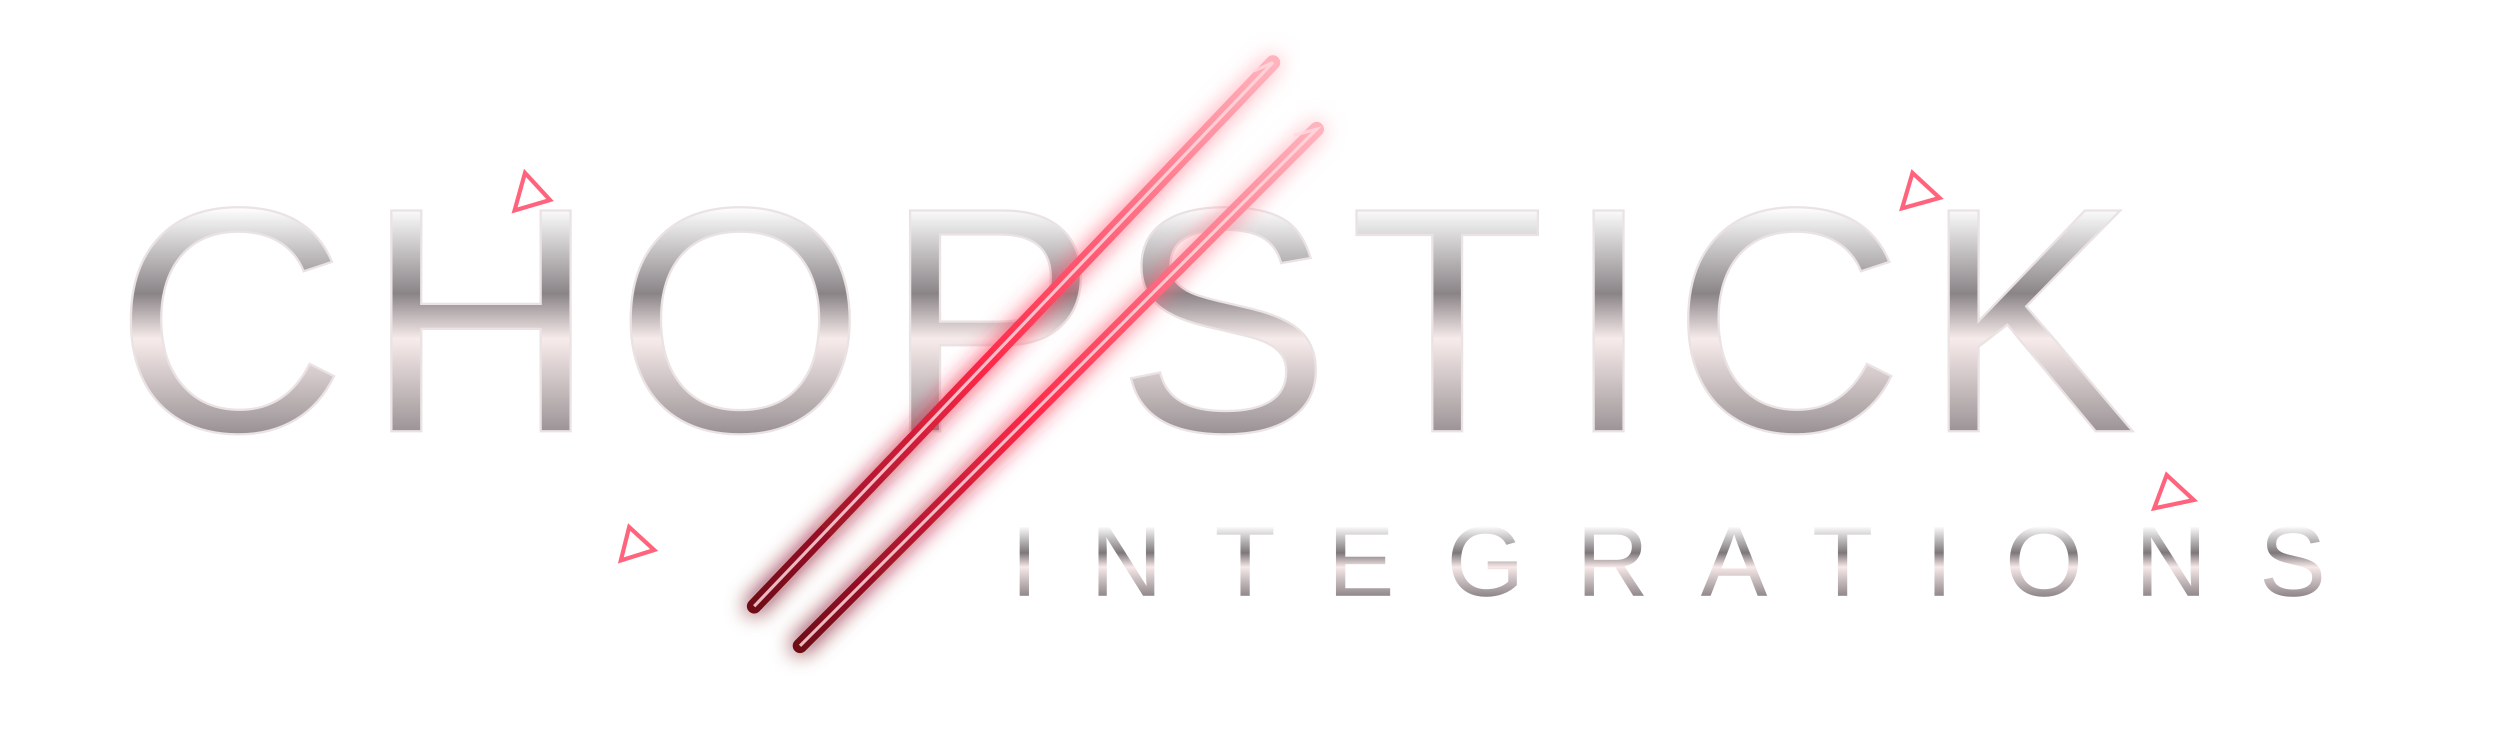
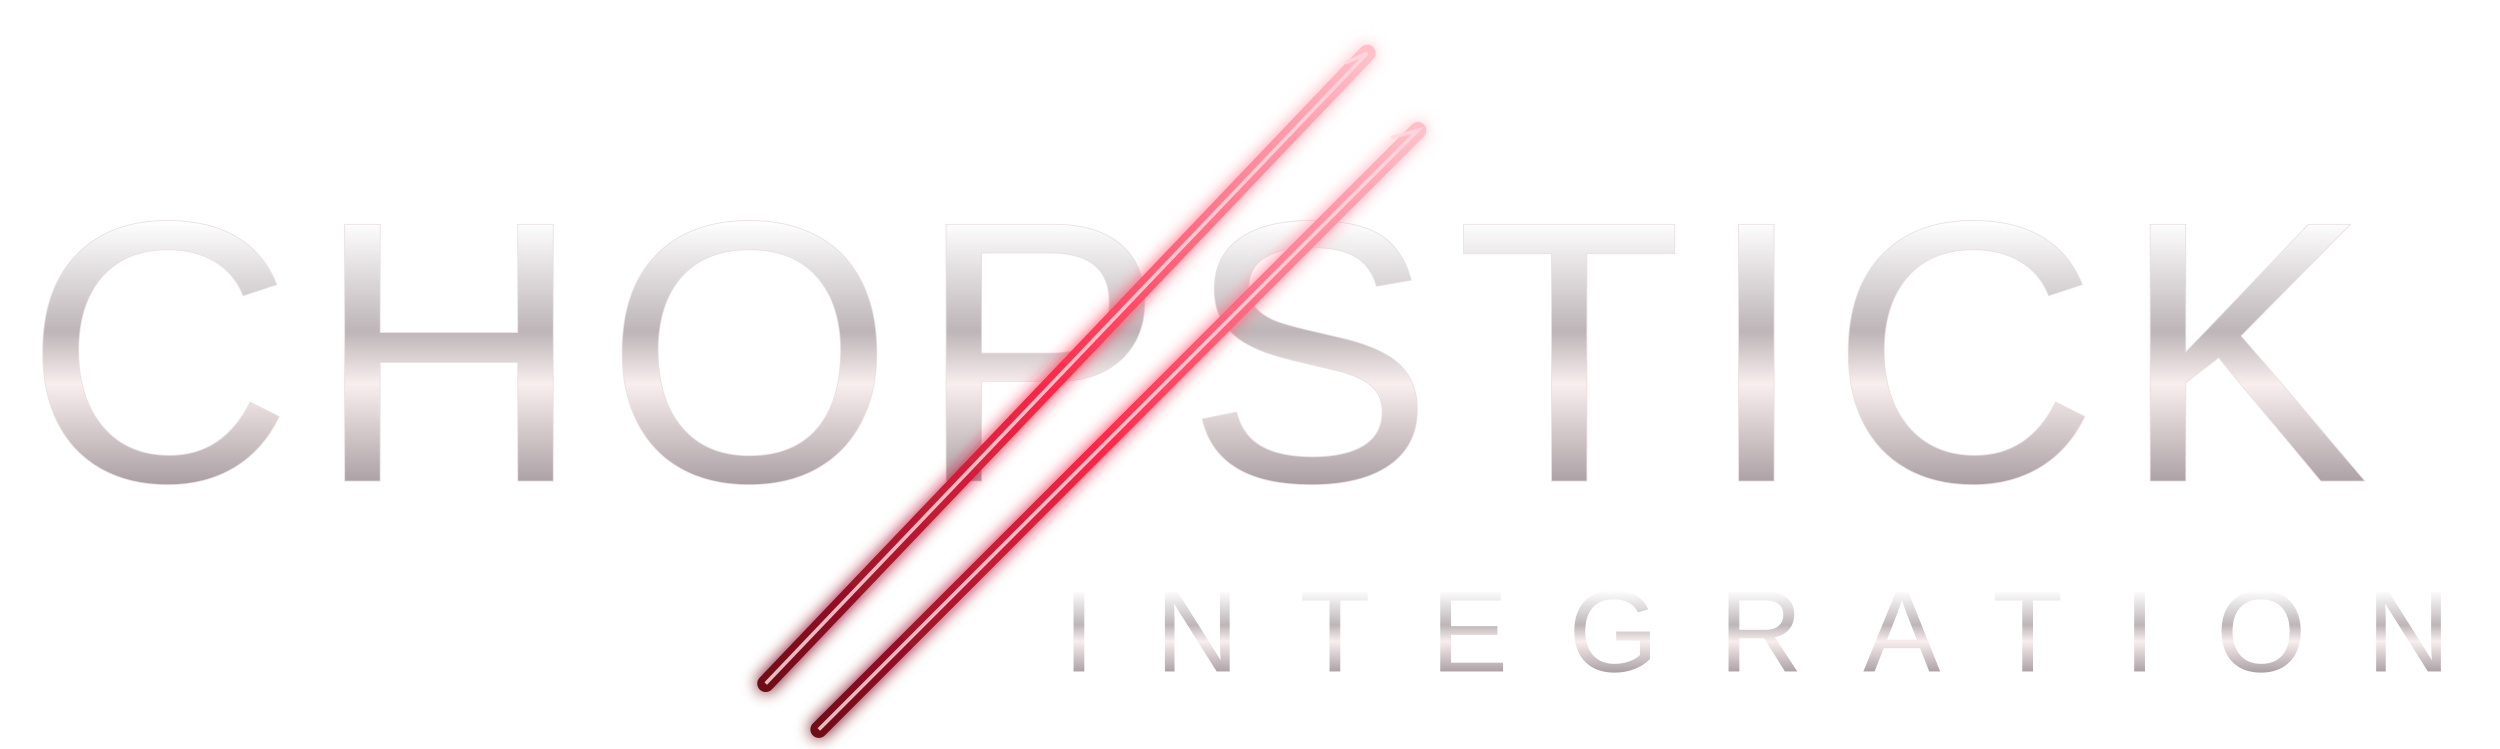
- <svg xmlns="http://www.w3.org/2000/svg" viewBox="0 0 1200 360" role="img" aria-labelledby="title desc">
+ <svg xmlns="http://www.w3.org/2000/svg" viewBox="45 8 1035 310" role="img" aria-labelledby="title desc">
  <defs>
    <linearGradient id="glass" x1="0" y1="0" x2="0" y2="1">
      <stop stop-color="#fff" offset="0" />
-       <stop stop-color="#7d777a" offset=".38" />
-       <stop stop-color="#f7e9e9" offset=".58" />
-       <stop stop-color="#8d8588" offset="1" />
+       <stop stop-color="#bdb5b8" offset=".42" />
+       <stop stop-color="#f8eeee" offset=".62" />
+       <stop stop-color="#aaa0a4" offset="1" />
    </linearGradient>
    <linearGradient id="red" x1="0" y1="1" x2="1" y2="0">
      <stop stop-color="#6e0718" />
-       <stop offset=".45" stop-color="#ff2949" />
-       <stop offset="1" stop-color="#ffb3bd" />
+       <stop stop-color="#ff2949" offset=".48" />
+       <stop stop-color="#ffc0ca" offset="1" />
    </linearGradient>
-     <filter id="glow" x="-50%" y="-50%" width="200%" height="200%">
-       <feGaussianBlur stdDeviation="5" result="b" />
+     <filter id="glow" x="-30%" y="-30%" width="160%" height="160%">
+       <feGaussianBlur stdDeviation="3.2" result="blur" />
      <feMerge>
-         <feMergeNode in="b" />
+         <feMergeNode in="blur" />
        <feMergeNode in="SourceGraphic" />
      </feMerge>
    </filter>
  </defs>
-   <g fill="none" stroke="url(#glass)" stroke-width="2.2" opacity=".9" font-family="Arial,Helvetica,sans-serif" font-size="154" font-weight="300" letter-spacing="9">
-     <text x="55" y="207" fill="url(#glass)" stroke="#e8dfe0" stroke-width="1.1">CHOPSTICK</text>
-   </g>
+   <text x="55" y="207" fill="url(#glass)" stroke="#e8dfe0" stroke-width=".7" paint-order="stroke" font-family="Arial,Helvetica,sans-serif" font-size="154" font-weight="300" letter-spacing="9">CHOPSTICK</text>
  <g filter="url(#glow)" stroke="url(#red)" stroke-width="7" stroke-linecap="round" fill="none">
    <path d="M362 291 611 30" />
    <path d="M384 310 632 62" />
  </g>
  <g stroke="#ffd8de" stroke-width="1.5" opacity=".85" fill="none">
-     <path d="M362 291 611 30 602 34M384 310 632 62 621 65" />
+     <path d="M362 291 611 30 602 34" />
+     <path d="M384 310 632 62 621 65" />
  </g>
-   <g fill="url(#glass)" font-family="Arial,Helvetica,sans-serif" font-size="48" font-weight="300" letter-spacing="25">
-     <text x="485" y="286">INTEGRATIONS</text>
-   </g>
-   <g fill="none" stroke="#ff3d5b" stroke-width="2" opacity=".8">
-     <path d="m252 83 12 13-17 5zM918 83l13 12-18 5zM1040 228l13 12-19 4zM302 253l12 11-16 5z" />
-   </g>
+   <text x="485" y="286" fill="url(#glass)" font-family="Arial,Helvetica,sans-serif" font-size="48" font-weight="300" letter-spacing="25">INTEGRATIONS</text>
</svg>
